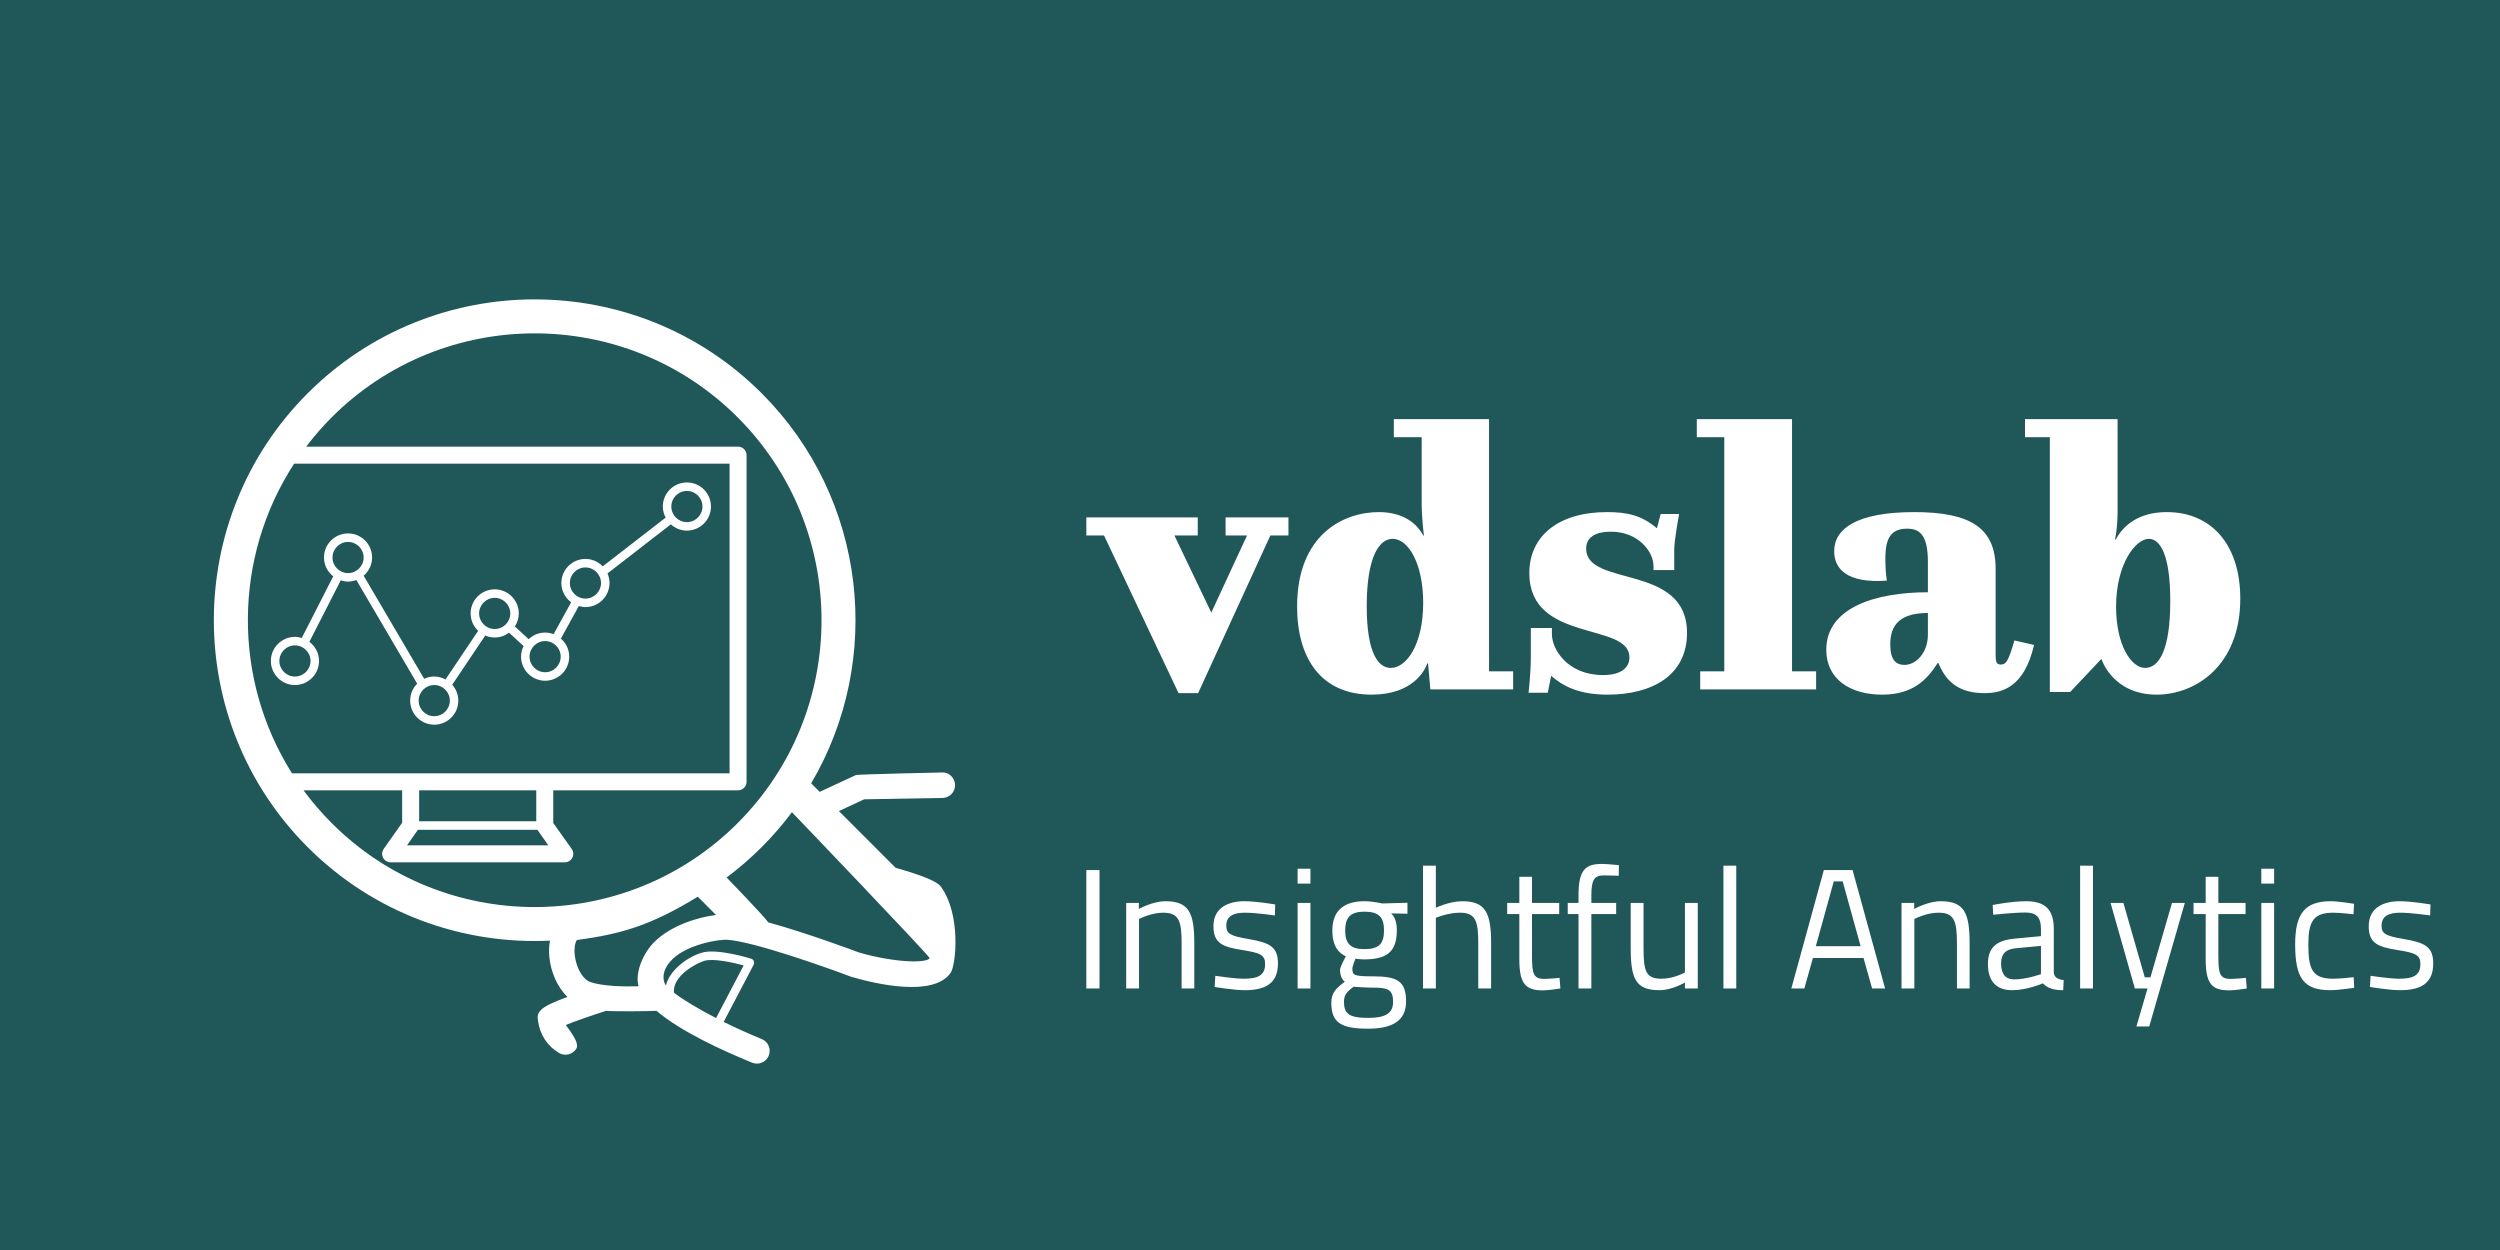
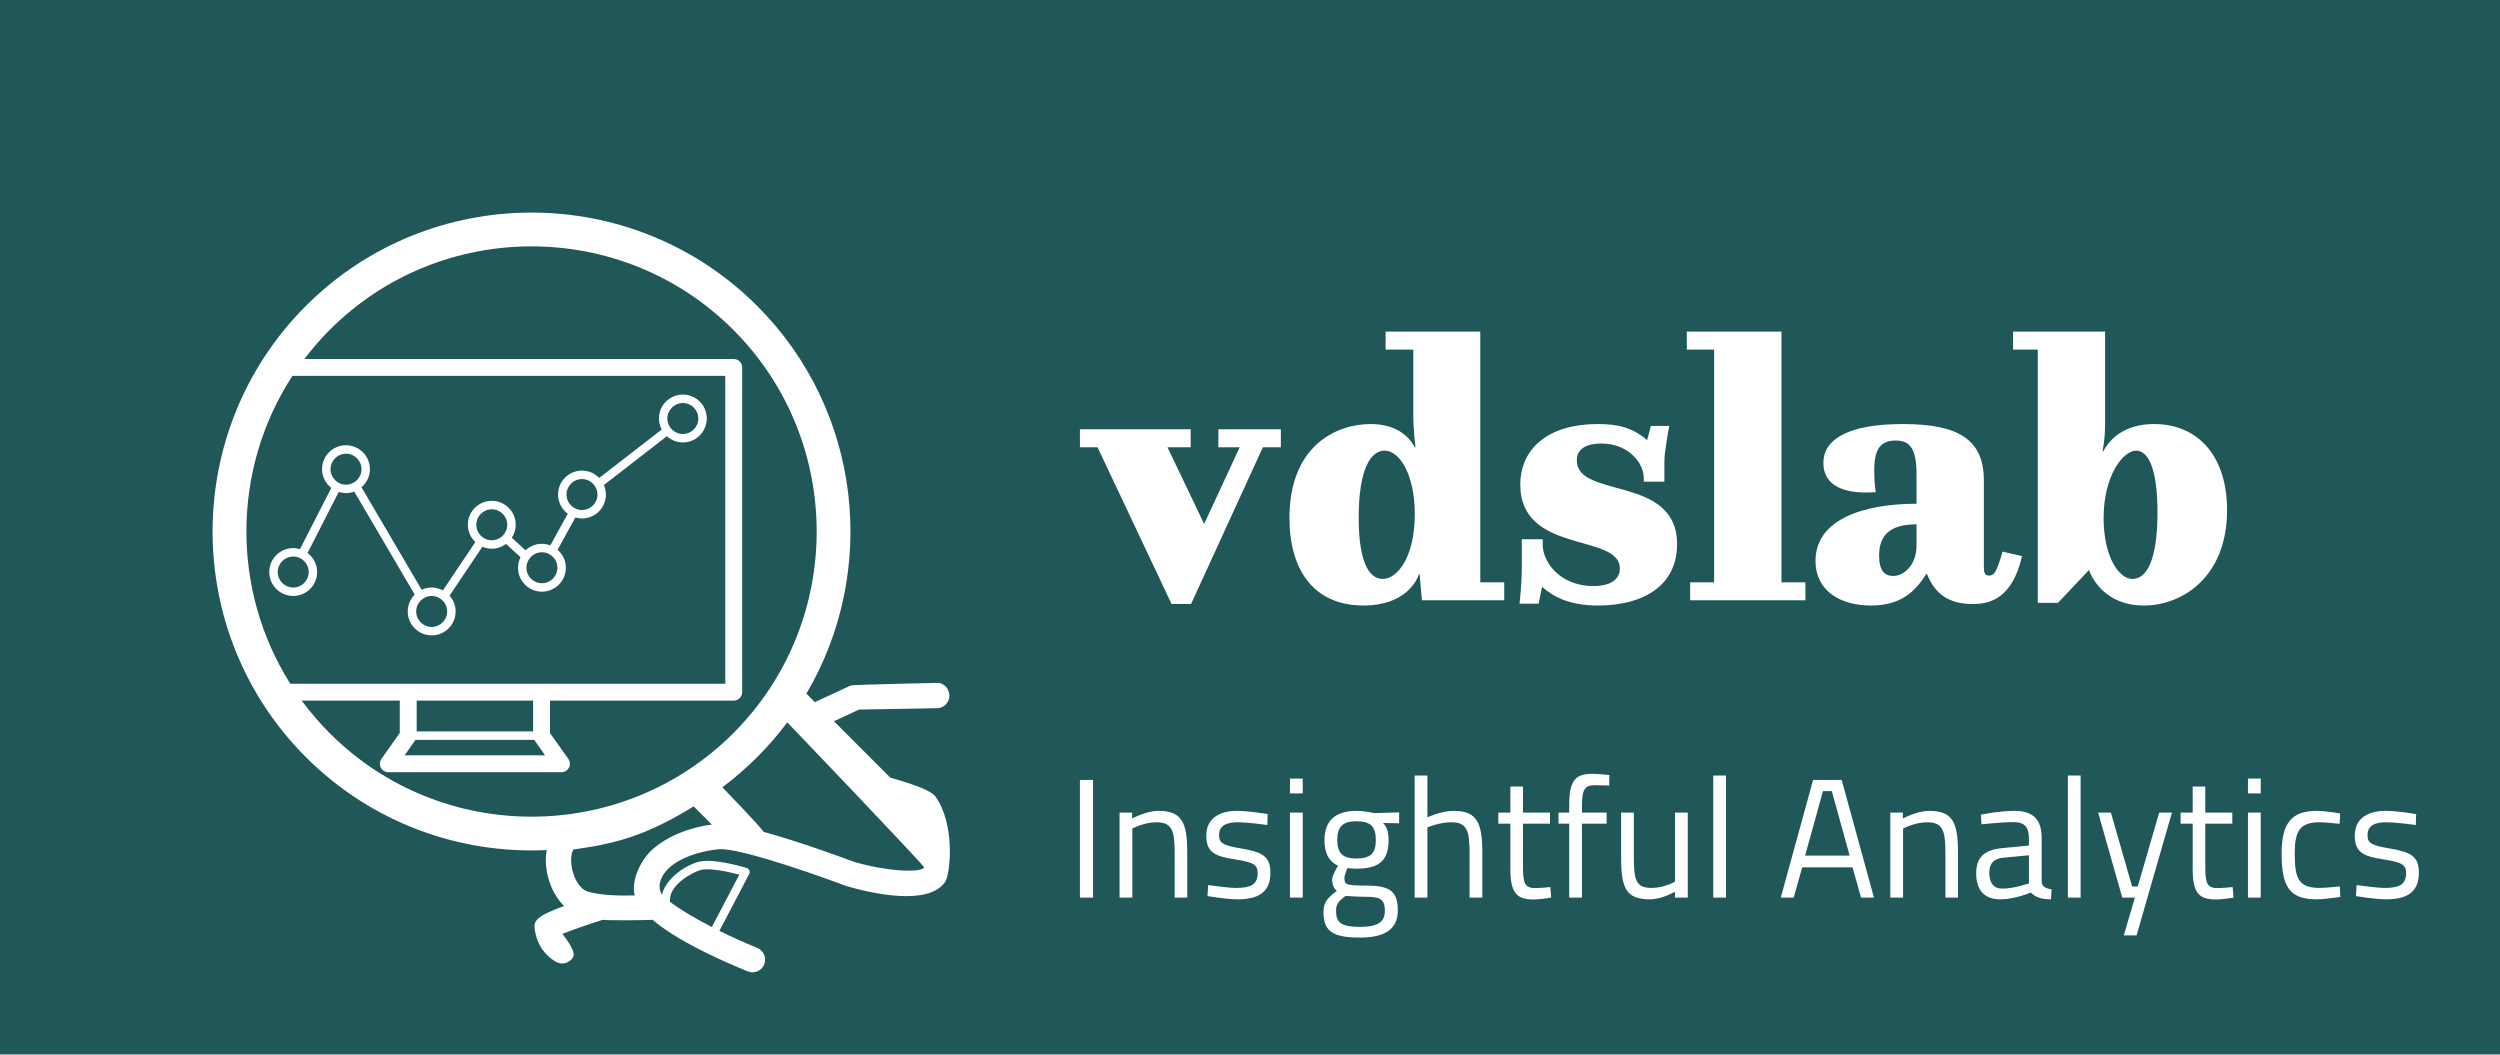
- <svg xmlns="http://www.w3.org/2000/svg" version="1.1" width="3200" height="1600">
-   <rect fill="#20585a" width="3200" height="1600" />
-   <g transform="scale(10.94891) translate(10, 20)">
+ <svg xmlns="http://www.w3.org/2000/svg" version="1.1" width="3218.978" height="1357.664">
+   <rect fill="#20585a" width="3218.978" height="1357.664" />
+   <g transform="scale(10.94891) translate(10, 10)">
    <defs id="SvgjsDefs1191" />
    <g id="main_text" rel="mainfill" name="main_text" feature="main_text" groupName="main_text" fill="#ffffff" transform="translate(117.088, 16.592) scale(2.2)">
      <path d="M4.86 20.2 l-3.96 -8.38 l-0.94 0 l0 -0.96 l5.92 0 l0 0.96 l-1.24 0 l1.96 4.1 l1.9 -4.1 l-1.14 0 l0 -0.96 l3.34 0 l0 0.96 l-0.96 0 l-3.84 8.38 l-1.04 0 z M11.16 15.6 c0 -3.86 2.5 -5.02 4.34 -5.02 c1.3 0 2.02 0.6 2.36 1.24 l0.04 0 s-0.12 -0.86 -0.12 -1.74 l0 -3.48 l-1.48 0 l0 -0.96 l5.06 0 l0 13.4 l1.28 0 l0 0.96 l-4.4 0 l-0.12 -1.38 l-0.04 0 c-0.12 0.34 -0.74 1.66 -2.96 1.66 c-2.66 0 -3.96 -1.9 -3.96 -4.68 z M16.14 18.86 c0.82 0 1.72 -1.22 1.72 -3.46 c0 -2.1 -0.8 -3.4 -1.62 -3.4 c-0.72 0 -1.38 0.96 -1.38 3.58 c0 2.64 0.68 3.28 1.28 3.28 z M23.46 20.18 c0 0 0.12 -1.04 0.12 -1.9 l0 -1.54 l1.12 0 l0 0.32 c0 0.82 0.84 2.18 2.72 2.18 c0.94 0 1.4 -0.38 1.4 -0.94 c0 -1.9 -5.32 -0.74 -5.32 -4.48 c0 -1.96 1.54 -3.24 4.12 -3.24 c1.06 0 1.84 0.16 2.66 0.86 l0.2 -0.76 l0.98 0 s-0.26 1.38 -0.26 1.9 l0 1.08 l-1.1 0 l0 -0.2 c0 -0.78 -0.8 -1.84 -2.28 -1.84 c-0.74 0 -1.3 0.26 -1.3 0.9 c0 2.08 5.36 0.76 5.36 4.48 c0 2.26 -1.86 3.28 -4.22 3.28 c-1.5 0 -2.36 -0.44 -3 -1 l-0.18 0.9 l-1.02 0 z M32.58 20 l0 -0.96 l1.28 0 l0 -12.44 l-1.46 0 l0 -0.96 l5.06 0 l0 13.4 l1.28 0 l0 0.96 l-6.16 0 z M39.28 17.9 c0 -2.28 2.68 -3.06 5.4 -3.06 l0 -1.6 c0 -1.34 -0.36 -1.78 -1.1 -1.78 c-0.86 0 -1.16 0.5 -1.16 1.58 c0 0.46 0.02 0.8 0.08 1.18 c-2.14 0.16 -2.8 -0.64 -2.8 -1.56 c0 -1.2 1.2 -2.08 4.26 -2.08 c2.98 0 4.32 0.84 4.32 3.02 l0 4.64 c0 0.34 0.08 0.44 0.28 0.44 c0.28 0 0.4 -0.2 0.72 -1.28 l1.04 0.24 c-0.52 2.26 -1.7 2.56 -2.64 2.56 c-1.3 0 -2.02 -0.56 -2.44 -1.6 l-0.04 0 c-0.6 0.94 -1.36 1.68 -2.96 1.68 c-1.68 0 -2.96 -0.82 -2.96 -2.38 z M42.68 17.6 c0 0.84 0.3 1.1 0.76 1.1 c0.56 0 1.24 -0.58 1.24 -1.62 l0 -1.14 c-1.48 0 -2 0.64 -2 1.66 z M51.16 20.14 l0 -13.54 l-1.32 0 l0 -0.96 l4.92 0 l0 4.9 c0 0.92 -0.14 1.5 -0.14 1.5 l0.04 0 c0.4 -0.74 1.2 -1.46 2.72 -1.46 c2.32 0 3.9 1.68 3.9 4.6 c0 3.6 -2.42 5.1 -4.44 5.1 c-2.36 0 -2.94 -1.9 -2.94 -1.9 l-1.66 1.76 l-1.08 0 z M54.68 15.6 c0 2.08 0.82 3.26 1.54 3.26 s1.34 -0.9 1.34 -3.56 c0 -2.46 -0.54 -3.3 -1.14 -3.3 c-0.7 0 -1.74 1.34 -1.74 3.6 z" />
    </g>
    <g id="slogan_text" rel="mainfill" name="slogan_text" feature="slogan_text" groupName="slogan_text" fill="#ffffff" transform="translate(115.3, 75.56) scale(1)">
      <path d="M1.7 20 l0 -13.84 l1.54 0 l0 13.84 l-1.54 0 z M7.86 20 l-1.5 0 l0 -10 l1.48 0 l0 0.7 s1.62 -0.9 3.1 -0.9 c2.76 0 3.38 1.36 3.38 4.92 l0 5.28 l-1.48 0 l0 -5.24 c0 -2.64 -0.3 -3.62 -2.16 -3.62 c-1.44 0 -2.82 0.74 -2.82 0.74 l0 8.12 z M23.78 10.18 l-0.04 1.28 s-2.22 -0.32 -3.5 -0.32 c-1.24 0 -2.18 0.34 -2.18 1.52 c0 0.94 0.48 1.2 2.6 1.56 c2.5 0.42 3.44 0.92 3.44 2.86 c0 2.34 -1.48 3.12 -3.88 3.12 c-1.28 0 -3.52 -0.38 -3.52 -0.38 l0.08 -1.3 s2.28 0.34 3.3 0.34 c1.64 0 2.52 -0.36 2.52 -1.72 c0 -1.04 -0.52 -1.3 -2.7 -1.64 c-2.26 -0.36 -3.34 -0.78 -3.34 -2.78 c0 -2.2 1.78 -2.92 3.6 -2.92 c1.5 0 3.62 0.38 3.62 0.38 z M26.4 20 l0 -10 l1.5 0 l0 10 l-1.5 0 z M26.4 7.74 l0 -1.74 l1.5 0 l0 1.74 l-1.5 0 z M34.64 24.7 c-3.16 0 -4.3 -0.7 -4.3 -3.02 c0 -1.16 0.54 -1.7 1.58 -2.48 c-0.36 -0.24 -0.56 -0.76 -0.56 -1.38 c0 -0.38 0.68 -1.58 0.68 -1.58 c-0.84 -0.38 -1.58 -1.18 -1.58 -3.02 c0 -2.46 1.52 -3.42 3.74 -3.42 c1 0 2.08 0.26 2.08 0.26 l2.96 -0.08 l0 1.28 l-1.9 -0.04 c0.38 0.38 0.66 0.94 0.66 2 c0 2.6 -1.3 3.38 -3.86 3.38 c-0.2 0 -0.76 -0.04 -0.98 -0.08 c0 0 -0.36 0.88 -0.36 1.14 c0 0.8 0.16 0.92 2.42 0.92 c2.84 0 3.86 0.56 3.86 2.94 c0 2.26 -1.62 3.18 -4.44 3.18 z M35.1 19.9 c-0.7 0 -2.16 -0.1 -2.16 -0.1 c-0.84 0.62 -1.12 0.98 -1.12 1.76 c0 1.38 0.58 1.88 2.84 1.88 c2 0 2.9 -0.54 2.9 -1.86 c0 -1.52 -0.64 -1.68 -2.46 -1.68 z M34.2 15.4 c1.68 0 2.3 -0.6 2.3 -2.18 s-0.62 -2.2 -2.3 -2.2 c-1.56 0 -2.24 0.62 -2.24 2.2 s0.68 2.18 2.24 2.18 z M42.56 20 l-1.5 0 l0 -14.36 l1.5 0 l0 4.92 s1.6 -0.76 3.08 -0.76 c2.74 0 3.38 1.36 3.38 4.92 l0 5.28 l-1.5 0 l0 -5.24 c0 -2.64 -0.3 -3.62 -2.14 -3.62 c-1.42 0 -2.82 0.6 -2.82 0.6 l0 8.26 z M56.98 11.3 l-3.18 0 l0 4.78 c0 2.18 0.14 2.8 1.44 2.8 c0.56 0 1.78 -0.12 1.78 -0.12 l0.1 1.24 s-1.34 0.22 -2.04 0.22 c-2.06 0 -2.76 -0.78 -2.76 -3.66 l0 -5.26 l-1.42 0 l0 -1.3 l1.42 0 l0 -3.06 l1.48 0 l0 3.06 l3.18 0 l0 1.3 z M60.74 11.3 l0 8.7 l-1.5 0 l0 -8.7 l-1.26 0 l0 -1.3 l1.26 0 l0 -0.9 c0 -2.88 0.74 -3.66 2.7 -3.66 c0.68 0 2.02 0.14 2.02 0.14 l-0.02 1.24 s-1.12 -0.04 -1.72 -0.04 c-1.12 0 -1.48 0.48 -1.48 2.34 l0 0.88 l2.9 0 l0 1.3 l-2.9 0 z M71.68 10 l1.5 0 l0 10 l-1.5 0 l0 -0.7 s-1.5 0.9 -2.96 0.9 c-2.8 0 -3.38 -1.3 -3.38 -4.98 l0 -5.22 l1.5 0 l0 5.2 c0 2.76 0.24 3.66 2.1 3.66 c1.48 0 2.74 -0.74 2.74 -0.74 l0 -8.12 z M76.18 20 l0 -14.36 l1.5 0 l0 14.36 l-1.5 0 z  M84.12 20 l3.8 -13.84 l3.36 0 l3.8 13.84 l-1.52 0 l-1 -3.56 l-5.92 0 l-1 3.56 l-1.52 0 z M89.08 7.48 l-2.1 7.58 l5.24 0 l-2.1 -7.58 l-1.04 0 z M98.5 20 l-1.5 0 l0 -10 l1.48 0 l0 0.7 s1.62 -0.9 3.1 -0.9 c2.76 0 3.38 1.36 3.38 4.92 l0 5.28 l-1.48 0 l0 -5.24 c0 -2.64 -0.3 -3.62 -2.16 -3.62 c-1.44 0 -2.82 0.74 -2.82 0.74 l0 8.12 z M114.8 13.02 l0 5.12 c0.04 0.58 0.52 0.8 1.16 0.88 l-0.06 1.18 c-1.06 0 -1.78 -0.2 -2.38 -0.8 c0 0 -1.8 0.8 -3.6 0.8 c-1.82 0 -2.82 -1.04 -2.82 -3.06 c0 -1.92 1 -2.76 3.06 -2.96 l3.14 -0.3 l0 -0.86 c0 -1.4 -0.6 -1.9 -1.8 -1.9 c-1.4 0 -3.78 0.26 -3.78 0.26 l-0.06 -1.14 s2.2 -0.44 3.92 -0.44 c2.26 0 3.22 1.04 3.22 3.22 z M113.3 15.02 l-2.96 0.28 c-1.22 0.12 -1.7 0.7 -1.7 1.8 c0 1.16 0.5 1.84 1.52 1.84 c1.48 0 3.14 -0.62 3.14 -0.62 l0 -3.3 z M117.88 20 l0 -14.36 l1.5 0 l0 14.36 l-1.5 0 z M121.44 10 l1.5 0 l2.5 8.7 l0.66 0 l2.52 -8.7 l1.5 0 l-4.16 14.44 l-1.5 0 l1.3 -4.44 l-1.48 0 z M137.22 11.3 l-3.18 0 l0 4.78 c0 2.18 0.14 2.8 1.44 2.8 c0.56 0 1.78 -0.12 1.78 -0.12 l0.1 1.24 s-1.34 0.22 -2.04 0.22 c-2.06 0 -2.76 -0.78 -2.76 -3.66 l0 -5.26 l-1.42 0 l0 -1.3 l1.42 0 l0 -3.06 l1.48 0 l0 3.06 l3.18 0 l0 1.3 z M139.06 20 l0 -10 l1.5 0 l0 10 l-1.5 0 z M139.06 7.74 l0 -1.74 l1.5 0 l0 1.74 l-1.5 0 z M147.18 9.8 c0.92 0 2.72 0.3 2.72 0.3 l-0.06 1.22 s-1.6 -0.18 -2.36 -0.18 c-2.3 0 -2.92 1 -2.92 3.68 c0 2.96 0.46 4.04 2.94 4.04 c0.76 0 2.36 -0.18 2.36 -0.18 l0.06 1.24 s-1.86 0.28 -2.78 0.28 c-3.18 0 -4.12 -1.46 -4.12 -5.38 c0 -3.62 1.18 -5.02 4.16 -5.02 z M158.84 10.18 l-0.04 1.28 s-2.22 -0.32 -3.5 -0.32 c-1.24 0 -2.18 0.34 -2.18 1.52 c0 0.94 0.48 1.2 2.6 1.56 c2.5 0.42 3.44 0.92 3.44 2.86 c0 2.34 -1.48 3.12 -3.88 3.12 c-1.28 0 -3.52 -0.38 -3.52 -0.38 l0.08 -1.3 s2.28 0.34 3.3 0.34 c1.64 0 2.52 -0.36 2.52 -1.72 c0 -1.04 -0.52 -1.3 -2.7 -1.64 c-2.26 -0.36 -3.34 -0.78 -3.34 -2.78 c0 -2.2 1.78 -2.92 3.6 -2.92 c1.5 0 3.62 0.38 3.62 0.38 z" />
    </g>
    <g id="SvgjsG1201" rel="mainfill" name="symbol" feature="symbol" fill="#ffffff" transform="translate(8.017201, 9.229801) scale(1.008819)">
      <path d="M91.167,73.764c-0.189-0.259-0.862-0.947-5.235-2.171l-6.578-6.579l2.934-1.361l9.076-0.155  c0.815-0.014,1.466-0.687,1.452-1.502c-0.014-0.816-0.698-1.505-1.503-1.452c0,0-9.798,0.211-9.985,0.298l-4.198,1.948l-0.989-0.989  c8.41-14.26,6.497-32.969-5.739-45.204c-14.502-14.503-38.101-14.503-52.603,0c-14.503,14.502-14.503,38.101,0,52.603  c7.702,7.703,17.969,11.311,28.077,10.832c-0.111,0.595-0.143,1.25-0.069,1.956c0.166,1.605,0.87,3.385,2.093,4.563  c-3.4,1.24-3.555,1.778-3.416,2.775c0.225,1.61,1.09,2.931,2.438,3.721c0.235,0.138,0.491,0.203,0.745,0.203  c0.507,0,1.001-0.262,1.276-0.73c0.413-0.704-1.065-2.43-1.235-2.716c1.071-0.438,2.968-1.096,4.669-1.638  c0.915,0.09,5.307,0.042,5.84-0.003c2.802,2.398,7.727,4.643,11.082,6.009c0.182,0.074,0.371,0.109,0.556,0.109  c0.583,0,1.135-0.347,1.368-0.92c0.308-0.755-0.055-1.617-0.811-1.925c-1.531-0.623-3.027-1.303-4.41-1.987l3.475-6.628  c0.068-0.13,0.075-0.284,0.018-0.418c-0.056-0.136-0.17-0.238-0.31-0.282c-0.401-0.122-3.964-1.184-5.651-0.708  c-1.866,0.527-3.864,2.17-4.22,3.817c-0.162-0.187-0.742-1.288,0.448-2.724c1.656-1.999,5.691-2.665,6.722-2.571  c3.044,0.229,11.299,3.151,14.222,4.258c0.037,0.014,0.074,0.027,0.111,0.038c2.796,0.812,9.513,2.395,11.495-0.48  C92.926,82.856,93.531,77,91.167,73.764z M16.228,24.755h50.46v35.886h-50.71C9.079,49.71,9.159,35.609,16.228,24.755z   M30.567,67.186h13.852c0.018,0.033,1.261,1.801,1.261,1.801H29.31C29.31,68.987,30.554,67.207,30.567,67.186z M44.286,66.201  H30.713v-3.59h13.573V66.201z M20.583,66.415c-1.202-1.202-2.292-2.475-3.271-3.804h11.431v3.763l-2.138,3.03  c-0.212,0.3-0.239,0.694-0.07,1.02c0.169,0.327,0.506,0.532,0.874,0.532h20.179c0.369,0,0.706-0.206,0.875-0.534  c0.169-0.327,0.141-0.721-0.073-1.022l-2.136-3v-3.789h21.417c0.544,0,0.985-0.44,0.985-0.985V23.771  c0-0.544-0.441-0.985-0.985-0.985H17.622c0.9-1.183,1.882-2.324,2.961-3.404c6.484-6.483,15-9.725,23.517-9.725  s17.033,3.242,23.517,9.725c12.967,12.968,12.967,34.066,0,47.033C54.649,79.382,33.551,79.382,20.583,66.415z M63.799,82.36  c1.014-0.288,3.25,0.197,4.523,0.539l-3.201,6.106c-2.057-1.059-3.785-2.101-4.877-2.94C60.04,84.078,62.915,82.61,63.799,82.36z   M58.018,80.135c-1.357,1.311-2.32,3.642-1.879,5.186c-1.805,0.053-4.142-0.008-5.57-0.484c-0.837-0.279-1.594-1.518-1.8-2.947  c-0.164-1.14,0.105-1.834,0.242-1.929c5.005-0.697,8.411-1.6,13.992-5.022l2.115,2.12C63.026,77.319,59.999,78.221,58.018,80.135z   M81.694,81.408c-0.679-0.256-6.085-2.276-10.548-3.501c-0.086-0.324-4.8-5.194-4.8-5.194c1.415-1.057,2.771-2.228,4.056-3.513  c1.285-1.284,2.456-2.64,3.512-4.054c0,0,16.066,16.764,15.964,16.926C89.384,82.701,85.63,82.543,81.694,81.408z M16.321,50.412  c1.539,0,2.79-1.252,2.79-2.791c0-0.909-0.443-1.71-1.118-2.22l3.637-7.123c0.269,0.086,0.549,0.145,0.846,0.145  c0.339,0,0.66-0.07,0.961-0.181l7.049,12.008c-0.502,0.505-0.813,1.199-0.813,1.966c0,1.539,1.252,2.79,2.79,2.79  c1.539,0,2.79-1.251,2.79-2.79c0-0.707-0.273-1.347-0.708-1.839l3.827-5.702c0.337,0.145,0.708,0.227,1.098,0.227  c0.623,0,1.193-0.212,1.658-0.558l1.692,1.55c-0.184,0.372-0.297,0.785-0.297,1.228c0,1.539,1.252,2.79,2.79,2.79  s2.79-1.251,2.79-2.79c0-0.837-0.378-1.58-0.963-2.092l2.074-3.774c0.246,0.071,0.501,0.122,0.77,0.122  c1.539,0,2.79-1.251,2.79-2.79c0-0.395-0.085-0.77-0.234-1.111l7.341-5.688c0.495,0.446,1.143,0.726,1.86,0.726  c1.539,0,2.79-1.252,2.79-2.791c0-1.539-1.252-2.79-2.79-2.79c-1.538,0-2.79,1.251-2.79,2.79c0,0.465,0.125,0.898,0.328,1.284  l-7.29,5.648c-0.508-0.527-1.217-0.859-2.006-0.859c-1.538,0-2.79,1.251-2.79,2.79c0,0.917,0.45,1.725,1.135,2.233l-2.033,3.698  c-0.307-0.117-0.636-0.188-0.984-0.188c-0.738,0-1.406,0.293-1.906,0.763l-1.601-1.466c0.285-0.437,0.454-0.957,0.454-1.516  c0-1.539-1.252-2.79-2.79-2.79c-1.538,0-2.79,1.251-2.79,2.79c0,0.795,0.338,1.509,0.873,2.017l-3.784,5.637  c-0.392-0.21-0.832-0.34-1.307-0.34c-0.417,0-0.809,0.098-1.165,0.263l-7.014-11.949c0.596-0.512,0.982-1.262,0.982-2.108  c0-1.539-1.252-2.79-2.79-2.79c-1.538,0-2.79,1.251-2.79,2.79c0,0.888,0.425,1.672,1.074,2.183l-3.647,7.143  c-0.253-0.075-0.515-0.128-0.791-0.128c-1.538,0-2.79,1.251-2.79,2.79S14.783,50.412,16.321,50.412z M61.741,27.92  c0.996,0,1.805,0.81,1.805,1.805c0,0.996-0.81,1.806-1.805,1.806c-0.995,0-1.805-0.81-1.805-1.806  C59.936,28.73,60.746,27.92,61.741,27.92z M49.983,36.784c0.996,0,1.805,0.81,1.805,1.805s-0.81,1.805-1.805,1.805  c-0.995,0-1.805-0.81-1.805-1.805S48.988,36.784,49.983,36.784z M45.312,45.317c0.996,0,1.805,0.81,1.805,1.805  s-0.81,1.805-1.805,1.805s-1.805-0.81-1.805-1.805S44.316,45.317,45.312,45.317z M39.469,40.308c0.996,0,1.805,0.81,1.805,1.805  s-0.81,1.805-1.805,1.805c-0.995,0-1.805-0.81-1.805-1.805S38.474,40.308,39.469,40.308z M34.268,52.217  c0,0.995-0.81,1.805-1.805,1.805c-0.995,0-1.805-0.81-1.805-1.805c0-0.995,0.81-1.805,1.805-1.805  C33.458,50.412,34.268,51.222,34.268,52.217z M22.476,33.828c0.996,0,1.805,0.81,1.805,1.805c0,0.996-0.81,1.806-1.805,1.806  c-0.995,0-1.805-0.81-1.805-1.806C20.671,34.638,21.48,33.828,22.476,33.828z M16.321,45.816c0.996,0,1.805,0.81,1.805,1.805  c0,0.996-0.81,1.806-1.805,1.806c-0.995,0-1.805-0.81-1.805-1.806C14.516,46.626,15.326,45.816,16.321,45.816z" />
    </g>
  </g>
</svg>
